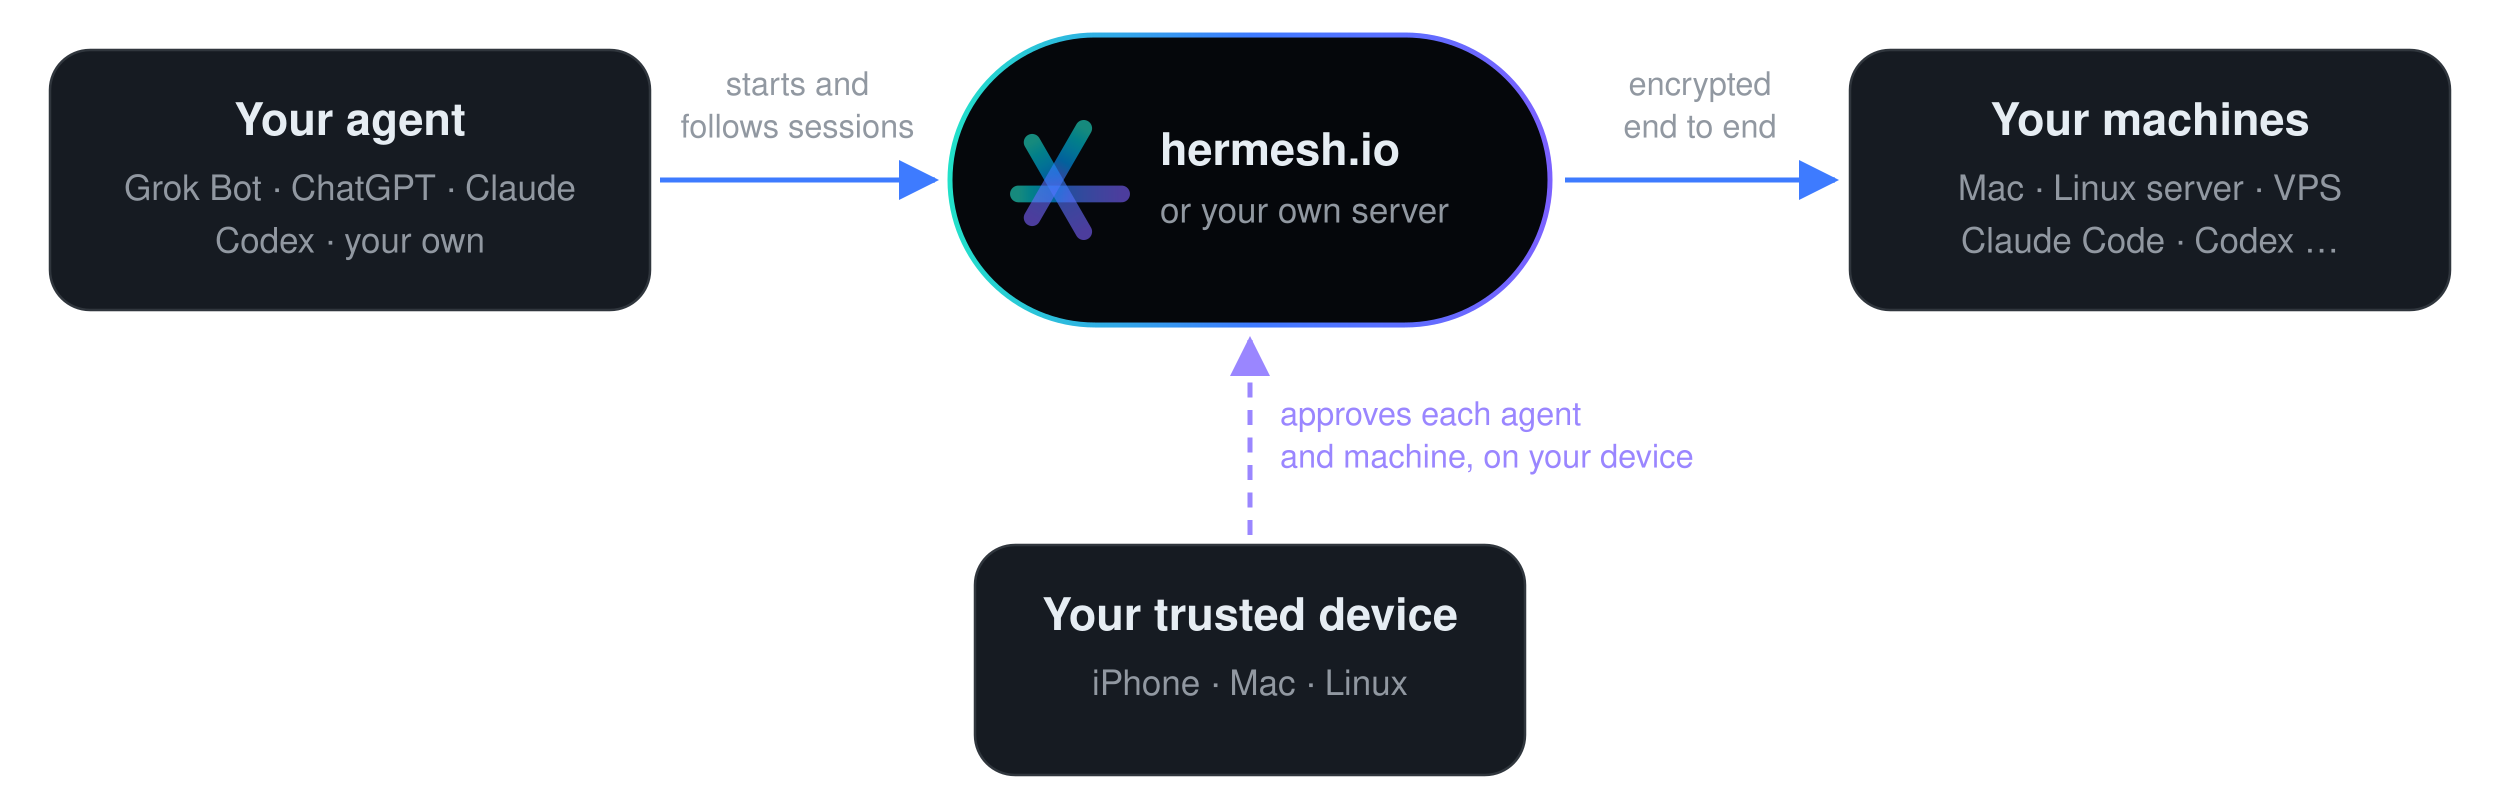
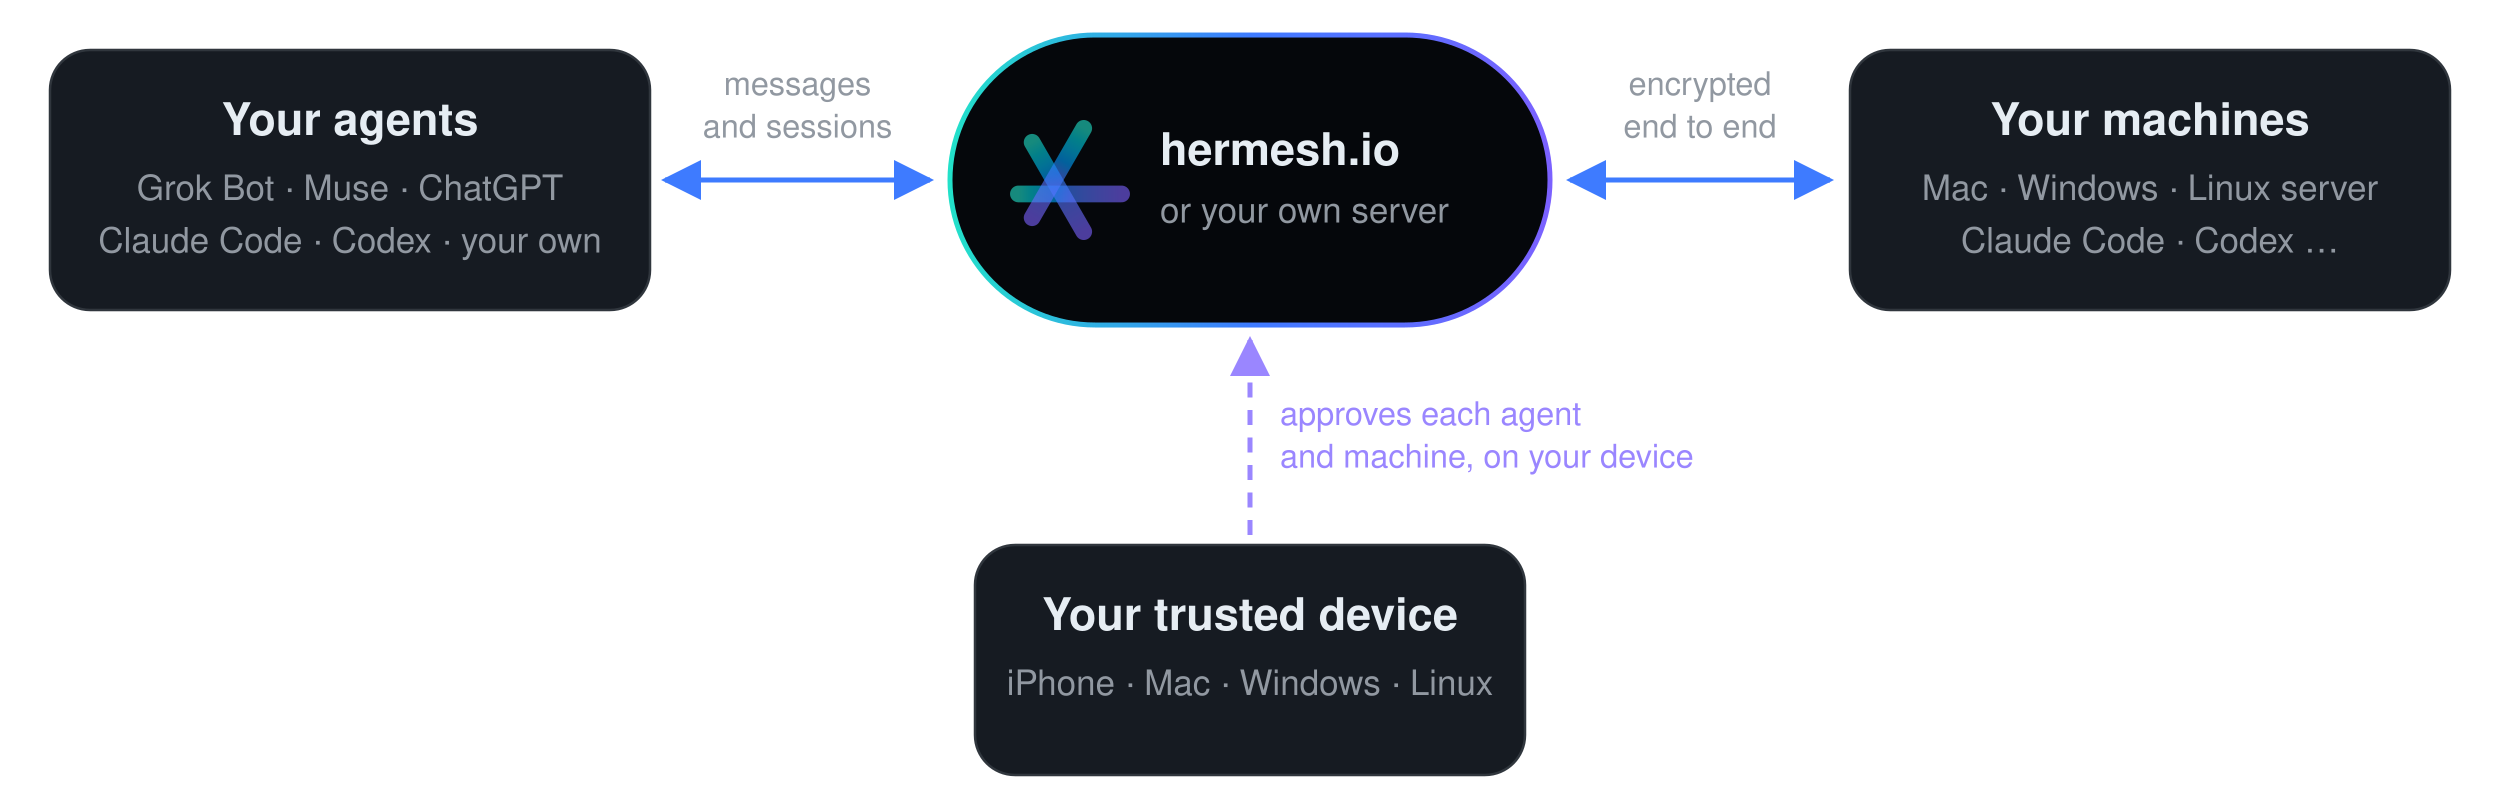
<svg xmlns="http://www.w3.org/2000/svg" viewBox="0 44 1000 318" width="1000" height="318" font-family="-apple-system, BlinkMacSystemFont, 'Segoe UI', Helvetica, Arial, sans-serif">
  <defs>
    <linearGradient id="rim" x1="0" y1="0" x2="1" y2="0">
      <stop offset="0" stop-color="#22E1C9" />
      <stop offset="0.5" stop-color="#3E7BFF" />
      <stop offset="1" stop-color="#7B61FF" />
    </linearGradient>
    <marker id="arrow" viewBox="0 0 10 10" refX="9" refY="5" markerWidth="8" markerHeight="8" orient="auto-start-reverse">
      <path d="M0 0L10 5L0 10z" fill="#3E7BFF" />
    </marker>
    <marker id="approve" viewBox="0 0 10 10" refX="9" refY="5" markerWidth="8" markerHeight="8" orient="auto-start-reverse">
      <path d="M0 0L10 5L0 10z" fill="#9a86ff" />
    </marker>
  </defs>
  <rect x="20" y="64" width="240" height="104" rx="16" fill="#161b22" stroke="#30363d" />
-   <text x="140.0" y="98" text-anchor="middle" font-size="18" font-weight="600" fill="#e6edf3">Your agent</text>
-   <text x="140.0" y="124" text-anchor="middle" font-size="14" fill="#9198a1">Grok Bot · ChatGPT · Claude</text>
-   <text x="140.0" y="145" text-anchor="middle" font-size="14" fill="#9198a1">Codex · your own</text>
+   <text x="140.0" y="98" text-anchor="middle" font-size="18" font-weight="600" fill="#e6edf3">Your agents</text>
+   <text x="140.0" y="124" text-anchor="middle" font-size="14" fill="#9198a1">Grok Bot · Muse · ChatGPT</text>
+   <text x="140.0" y="145" text-anchor="middle" font-size="14" fill="#9198a1">Claude Code · Codex · your own</text>
  <rect x="380" y="58" width="240" height="116" rx="58" fill="#05070b" stroke="url(#rim)" stroke-width="2" />
  <svg x="404" y="92" width="48" height="48" viewBox="0.05 0 99.9 100">
    <defs>
      <linearGradient id="darkhm1" gradientUnits="userSpaceOnUse" x1="-37" y1="10" x2="37" y2="10">
        <stop offset="0" stop-color="#22E1C9" />
        <stop offset="0.125" stop-color="#00D0DE" />
        <stop offset="0.25" stop-color="#00B9F1" />
        <stop offset="0.375" stop-color="#009CFE" />
        <stop offset="0.5" stop-color="#3E7BFF" />
        <stop offset="0.625" stop-color="#5175FF" />
        <stop offset="0.75" stop-color="#616EFF" />
        <stop offset="0.875" stop-color="#6E68FF" />
        <stop offset="1" stop-color="#7B61FF" />
      </linearGradient>
      <linearGradient id="darkhm2" gradientUnits="userSpaceOnUse" x1="-27.16" y1="-27.043" x2="9.84" y2="37.043">
        <stop offset="0" stop-color="#22E1C9" />
        <stop offset="0.125" stop-color="#00D0DE" />
        <stop offset="0.25" stop-color="#00B9F1" />
        <stop offset="0.375" stop-color="#009CFE" />
        <stop offset="0.5" stop-color="#3E7BFF" />
        <stop offset="0.625" stop-color="#5175FF" />
        <stop offset="0.75" stop-color="#616EFF" />
        <stop offset="0.875" stop-color="#6E68FF" />
        <stop offset="1" stop-color="#7B61FF" />
      </linearGradient>
      <linearGradient id="darkhm3" gradientUnits="userSpaceOnUse" x1="9.84" y1="-37.043" x2="-27.16" y2="27.043">
        <stop offset="0" stop-color="#22E1C9" />
        <stop offset="0.125" stop-color="#00D0DE" />
        <stop offset="0.25" stop-color="#00B9F1" />
        <stop offset="0.375" stop-color="#009CFE" />
        <stop offset="0.5" stop-color="#3E7BFF" />
        <stop offset="0.625" stop-color="#5175FF" />
        <stop offset="0.75" stop-color="#616EFF" />
        <stop offset="0.875" stop-color="#6E68FF" />
        <stop offset="1" stop-color="#7B61FF" />
      </linearGradient>
    </defs>
    <g transform="translate(50 50) scale(1.162)" style="isolation:isolate">
      <path d="M-37 10L37 10" fill="none" stroke="url(#darkhm1)" stroke-width="12" stroke-linecap="round" opacity="0.6" style="mix-blend-mode:plus-lighter" />
      <path d="M-27.16 -27.043L9.84 37.043" fill="none" stroke="url(#darkhm2)" stroke-width="12" stroke-linecap="round" opacity="0.6" style="mix-blend-mode:plus-lighter" />
      <path d="M9.84 -37.043L-27.16 27.043" fill="none" stroke="url(#darkhm3)" stroke-width="12" stroke-linecap="round" opacity="0.6" style="mix-blend-mode:plus-lighter" />
    </g>
  </svg>
  <text x="464" y="110" font-size="18" font-weight="600" fill="#e6edf3">hermesh.io</text>
  <text x="464" y="133" font-size="14" fill="#9198a1">or your own server</text>
  <rect x="740" y="64" width="240" height="104" rx="16" fill="#161b22" stroke="#30363d" />
  <text x="860.0" y="98" text-anchor="middle" font-size="18" font-weight="600" fill="#e6edf3">Your machines</text>
-   <text x="860.0" y="124" text-anchor="middle" font-size="14" fill="#9198a1">Mac · Linux server · VPS</text>
+   <text x="860.0" y="124" text-anchor="middle" font-size="14" fill="#9198a1">Mac · Windows · Linux server</text>
  <text x="860.0" y="145" text-anchor="middle" font-size="14" fill="#9198a1">Claude Code · Codex …</text>
-   <line x1="264" y1="116" x2="374" y2="116" stroke="#3E7BFF" stroke-width="2" marker-end="url(#arrow)" />
-   <text x="319" y="82" text-anchor="middle" font-size="13" fill="#9198a1">starts and</text>
-   <text x="319" y="99" text-anchor="middle" font-size="13" fill="#9198a1">follows sessions</text>
-   <line x1="626" y1="116" x2="734" y2="116" stroke="#3E7BFF" stroke-width="2" marker-end="url(#arrow)" />
+   <line x1="266" y1="116" x2="372" y2="116" stroke="#3E7BFF" stroke-width="2" marker-start="url(#arrow)" marker-end="url(#arrow)" />
+   <text x="319" y="82" text-anchor="middle" font-size="13" fill="#9198a1">messages</text>
+   <text x="319" y="99" text-anchor="middle" font-size="13" fill="#9198a1">and sessions</text>
+   <line x1="628" y1="116" x2="732" y2="116" stroke="#3E7BFF" stroke-width="2" marker-start="url(#arrow)" marker-end="url(#arrow)" />
  <text x="680" y="82" text-anchor="middle" font-size="13" fill="#9198a1">encrypted</text>
  <text x="680" y="99" text-anchor="middle" font-size="13" fill="#9198a1">end to end</text>
  <rect x="390" y="262" width="220" height="92" rx="16" fill="#161b22" stroke="#30363d" />
  <text x="500.0" y="296" text-anchor="middle" font-size="18" font-weight="600" fill="#e6edf3">Your trusted device</text>
-   <text x="500.0" y="322" text-anchor="middle" font-size="14" fill="#9198a1">iPhone · Mac · Linux</text>
+   <text x="500.0" y="322" text-anchor="middle" font-size="14" fill="#9198a1">iPhone · Mac · Windows · Linux</text>
  <line x1="500" y1="258" x2="500" y2="180" stroke="#9a86ff" stroke-width="2" stroke-dasharray="6 5" marker-end="url(#approve)" />
  <text x="512" y="214" text-anchor="start" font-size="13" fill="#9a86ff">approves each agent</text>
  <text x="512" y="231" text-anchor="start" font-size="13" fill="#9a86ff">and machine, on your device</text>
</svg>
